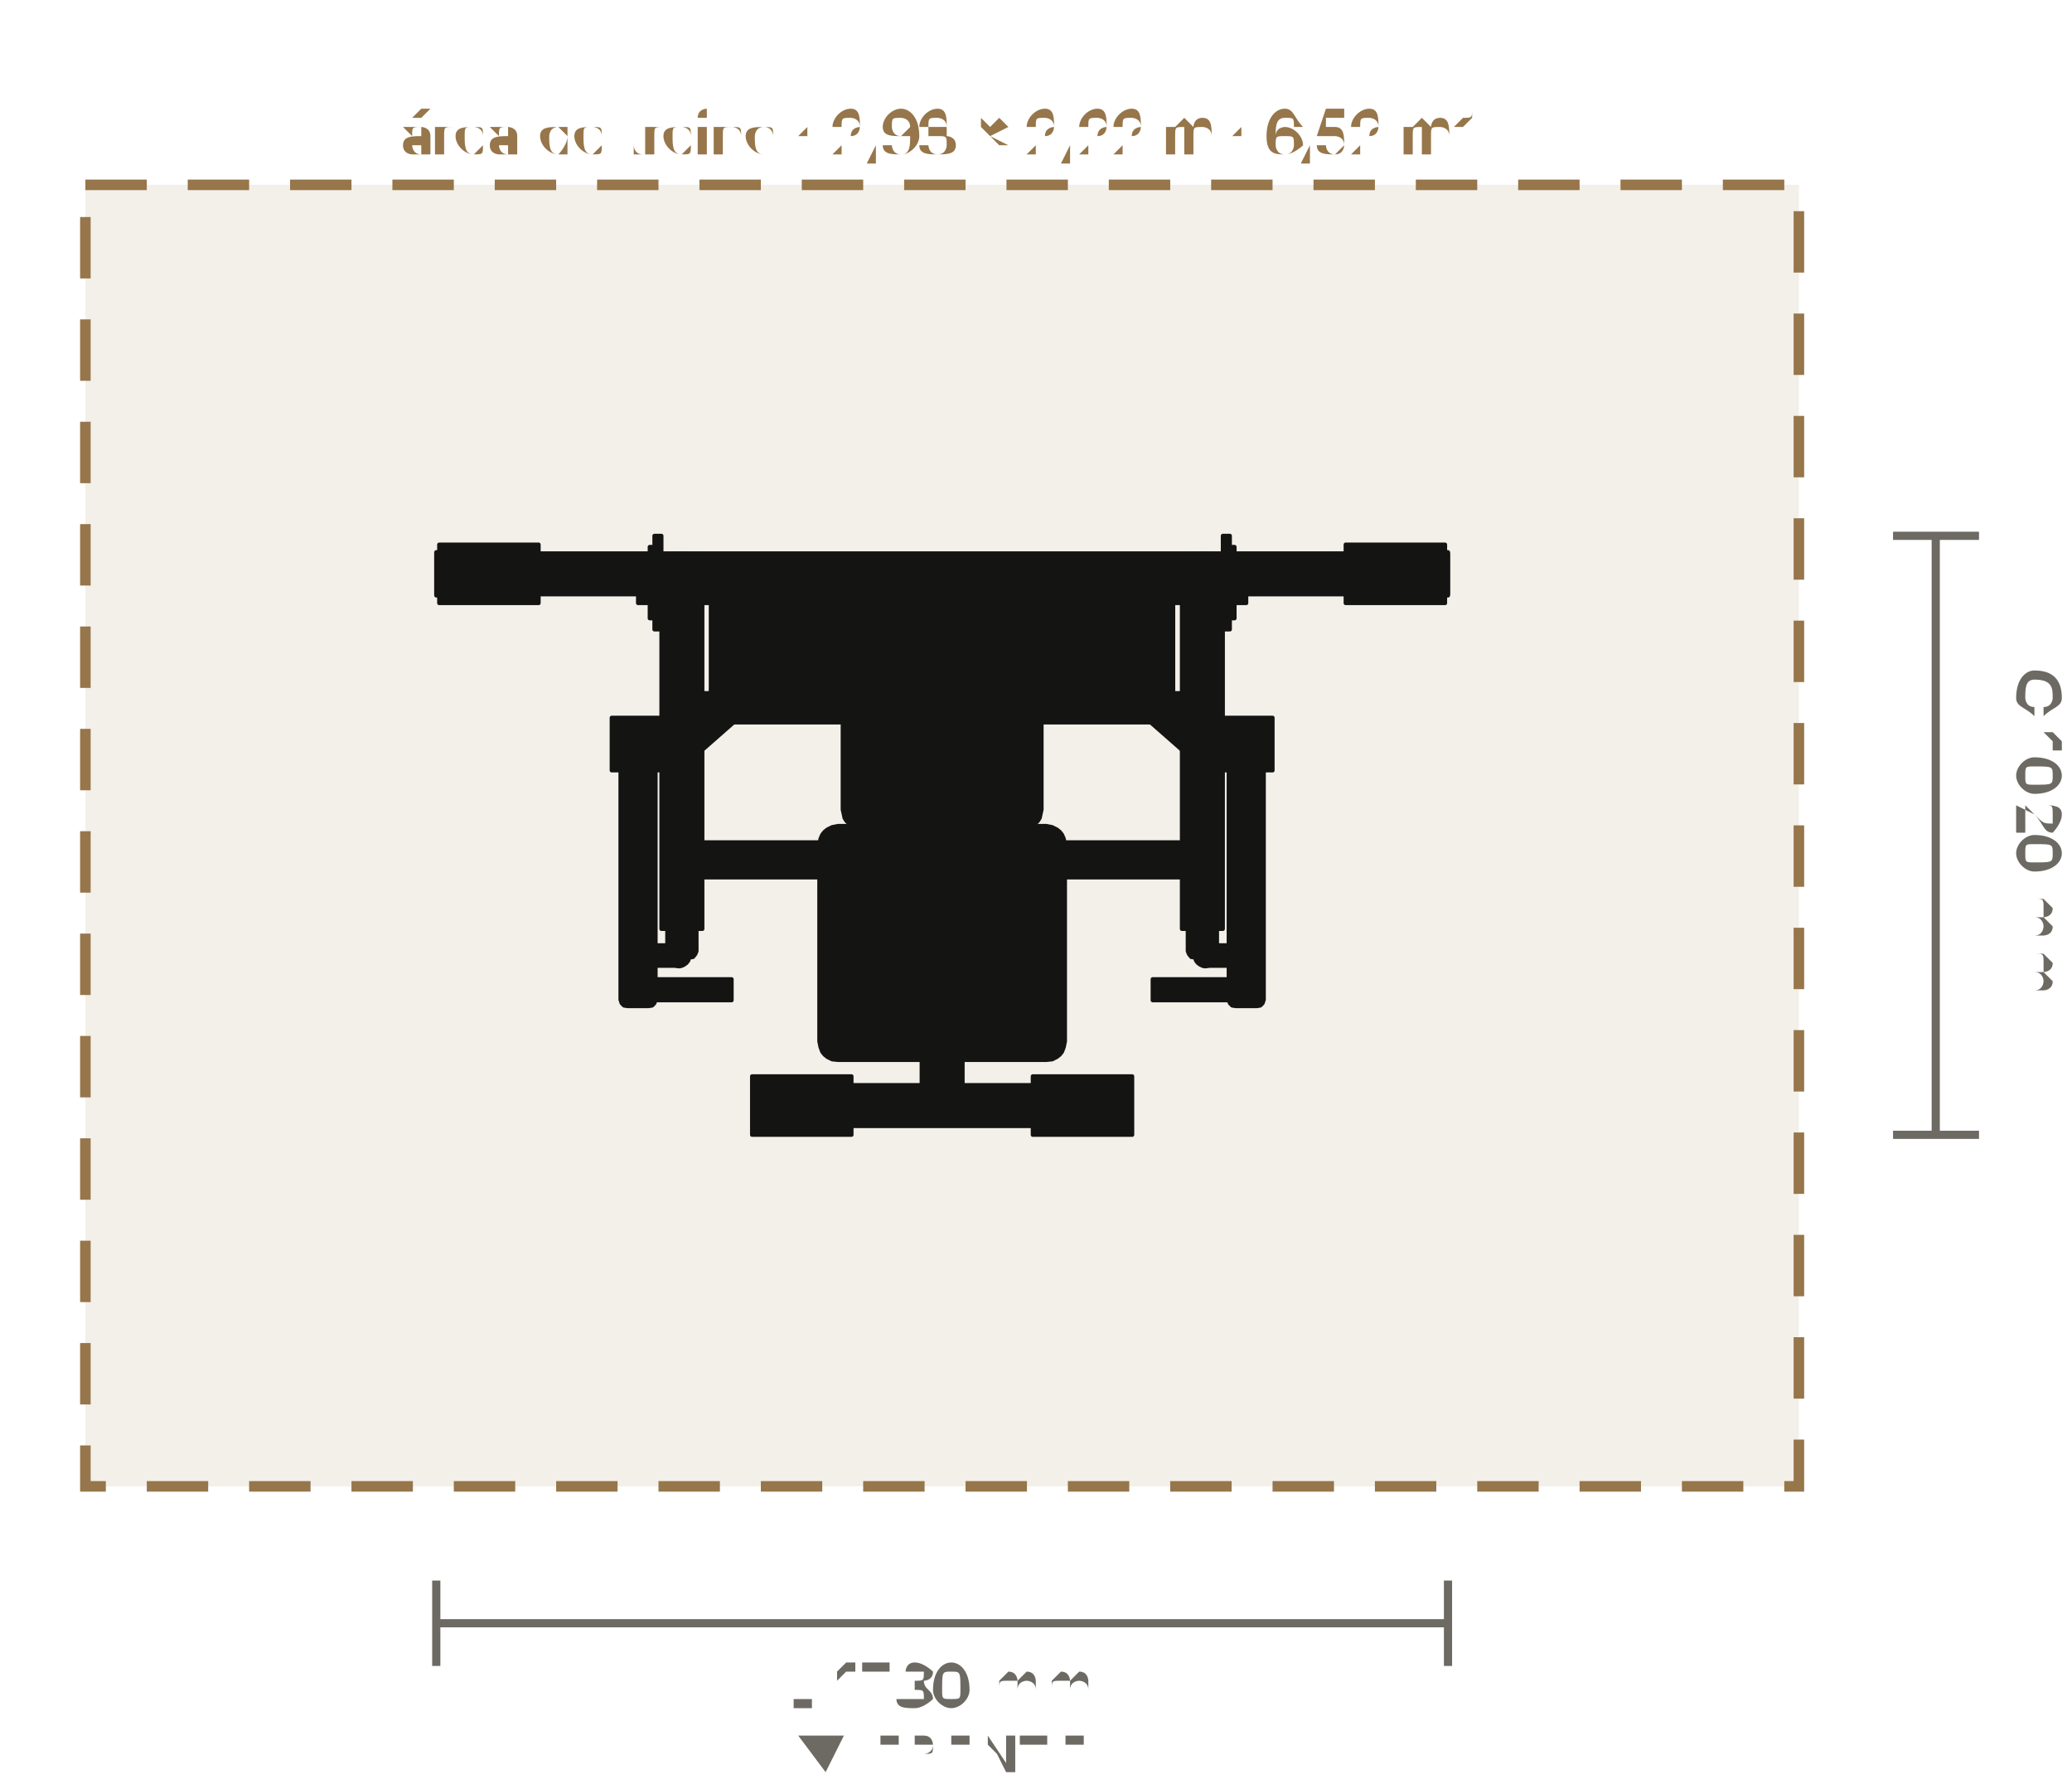
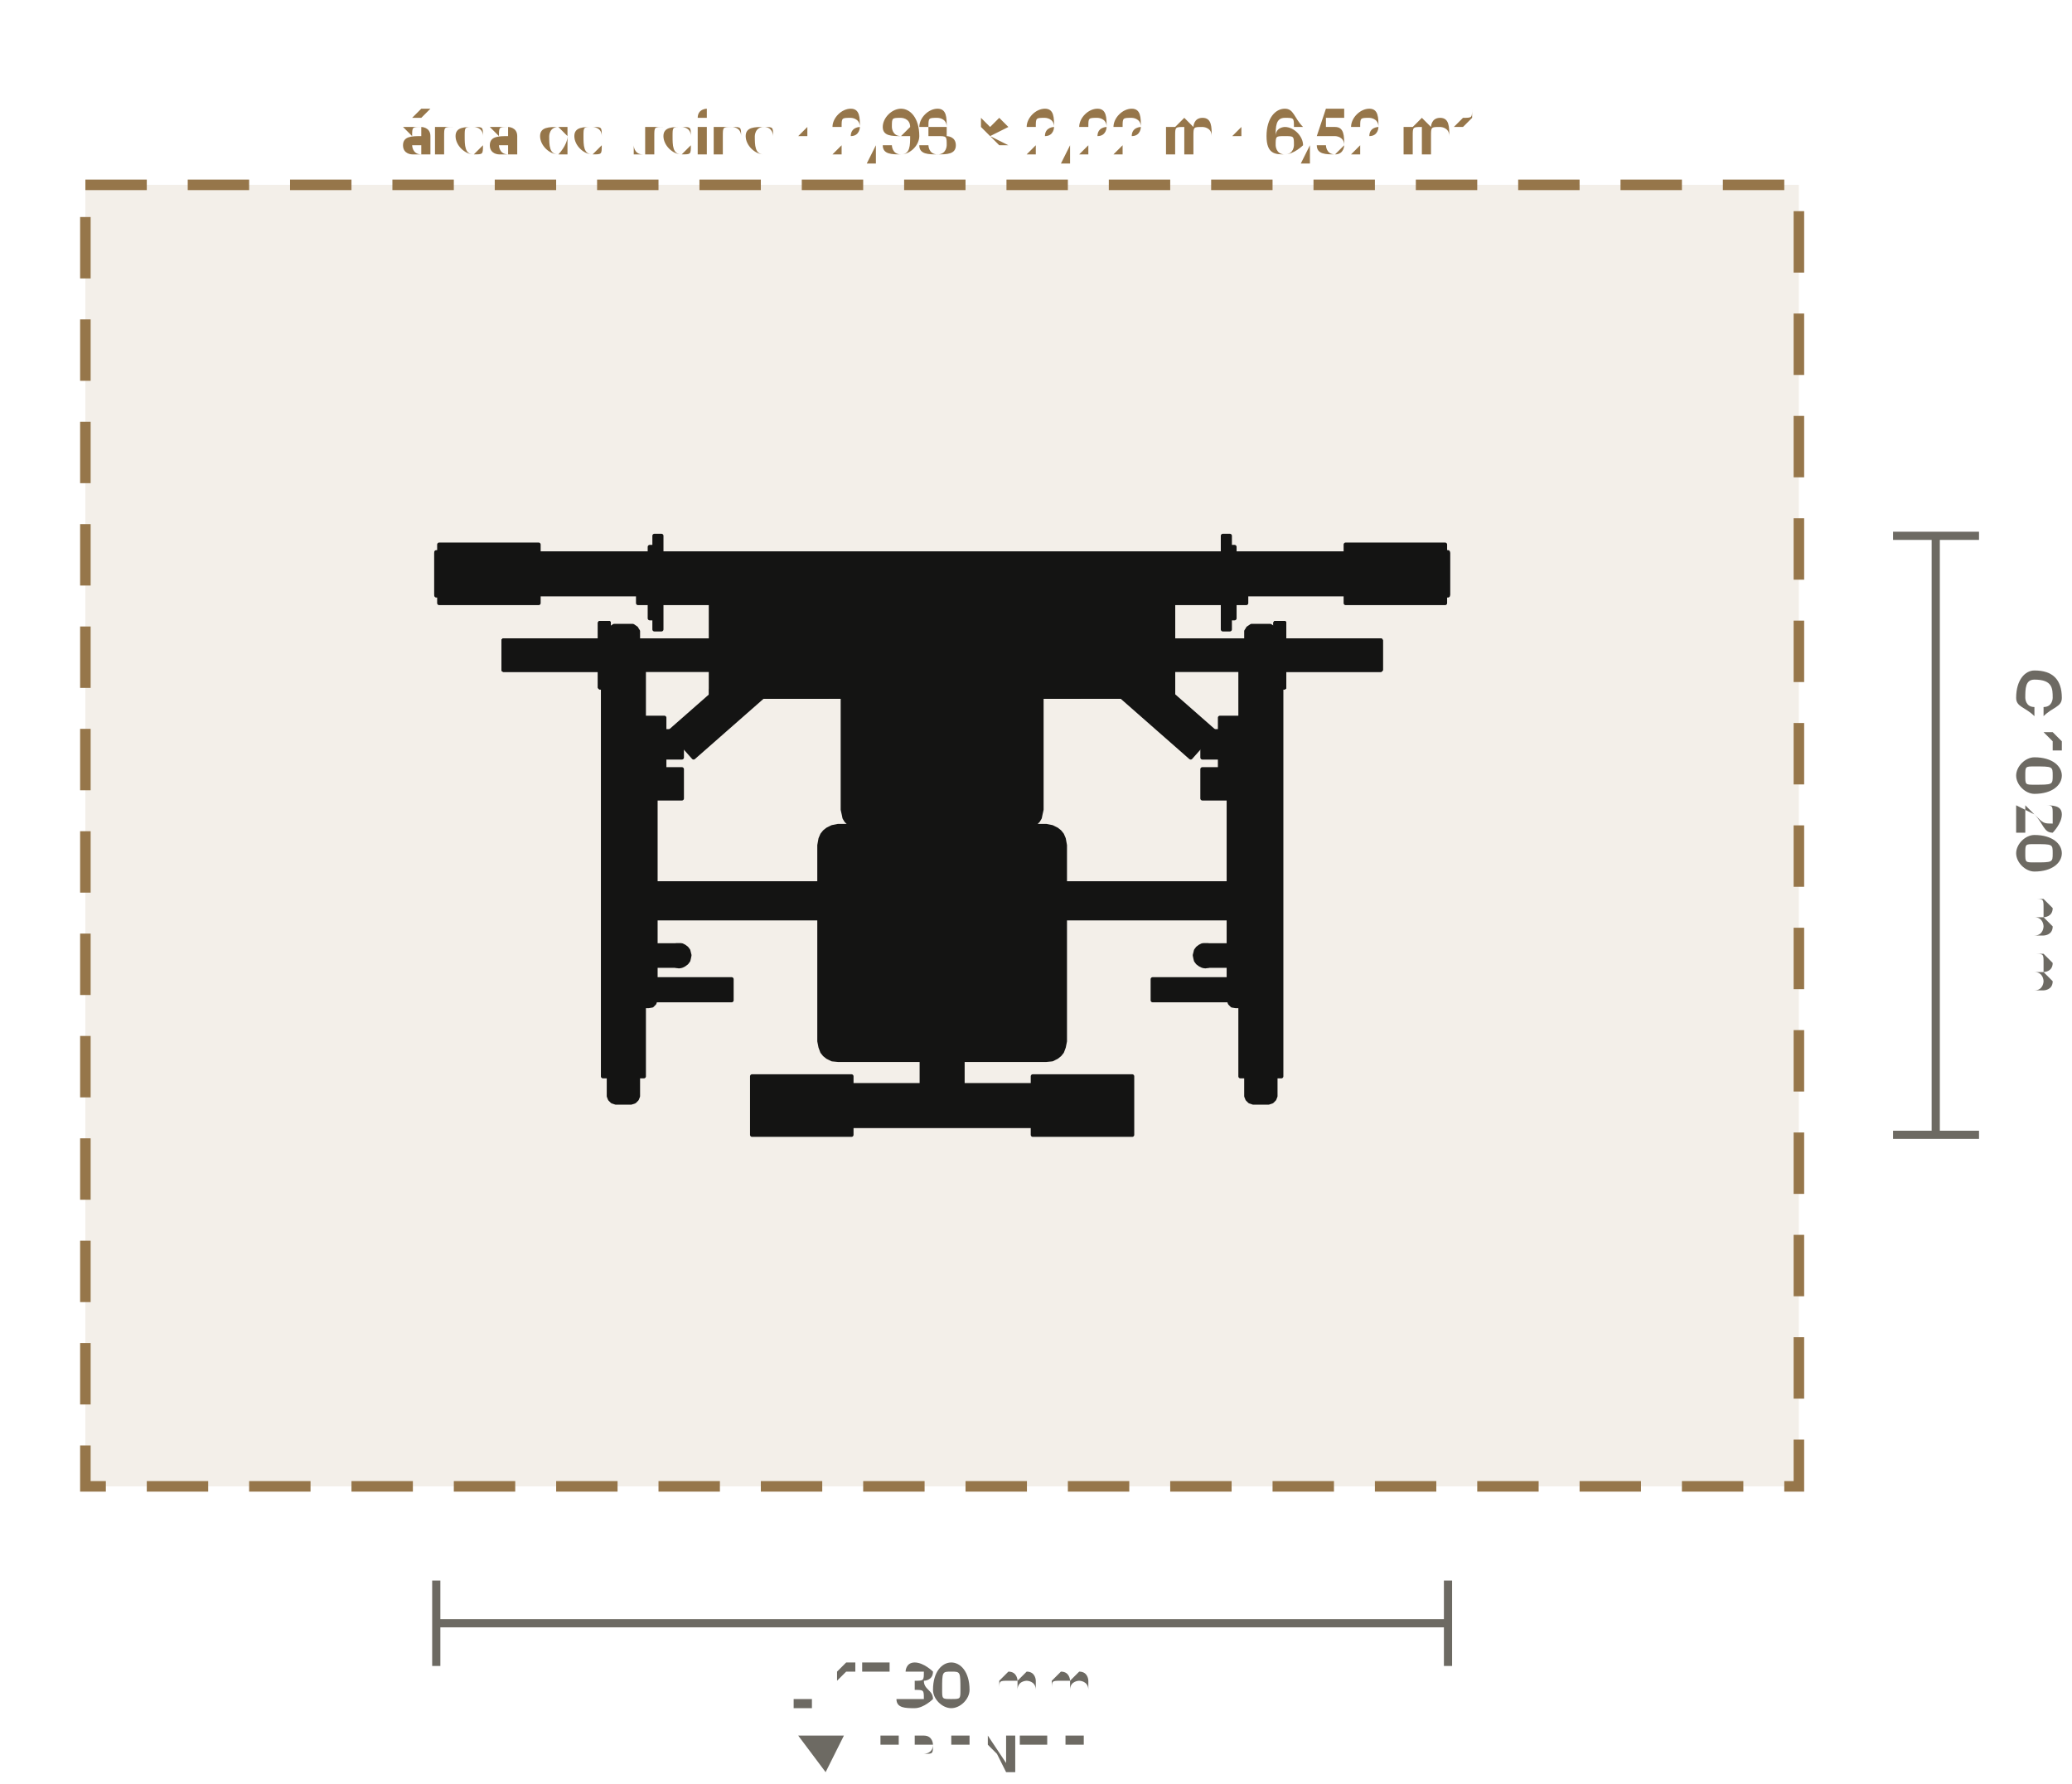
<svg xmlns="http://www.w3.org/2000/svg" viewBox="-1.611 -1.428 3.543 3.049" role="img" aria-label="Planta do Supino Inclinado Iso-Lateral (LD-B025): 1730 × 1025 mm, com 60 cm de área de treino em volta" data-equipment="LD-B025" data-unit="m">
  <rect class="eq-zone" x="-1.465" y="-1.112" width="2.93" height="2.225" style="fill:#96764a;fill-opacity:.12;stroke:#96764a;stroke-width:0.018;stroke-dasharray:0.105 0.07" />
  <text class="eq-zone-label" x="0" y="-1.165" style="font-family:Barlow,Inter,Arial,sans-serif;font-size:0.1px;fill:#96764a;text-anchor:middle">área de treino · 2,93 × 2,22 m · 6,52 m²</text>
  <g class="eq-parts">
    <polygon class="eq-part" points="-0.865,-0.482 0.865,-0.482 0.865,-0.412 -0.865,-0.412" style="fill:#141413;stroke:#141413;stroke-width:0.007;stroke-linejoin:round" />
    <polygon class="eq-part" points="-0.035,-0.447 0.035,-0.447 0.035,0.462 -0.035,0.462" style="fill:#141413;stroke:#141413;stroke-width:0.007;stroke-linejoin:round" />
    <polygon class="eq-part" points="-0.3,0.427 0.3,0.427 0.3,0.497 -0.3,0.497" style="fill:#141413;stroke:#141413;stroke-width:0.007;stroke-linejoin:round" />
    <polygon class="eq-part" points="-0.86,-0.497 -0.69,-0.497 -0.69,-0.397 -0.86,-0.397" style="fill:#141413;stroke:#141413;stroke-width:0.007;stroke-linejoin:round" />
    <polygon class="eq-part" points="-0.841,-0.447 -0.841,-0.45 -0.84,-0.453 -0.838,-0.455 -0.836,-0.457 -0.833,-0.458 -0.83,-0.458 -0.827,-0.458 -0.825,-0.457 -0.822,-0.455 -0.821,-0.453 -0.819,-0.45 -0.819,-0.447 -0.819,-0.445 -0.821,-0.442 -0.822,-0.44 -0.825,-0.438 -0.827,-0.437 -0.83,-0.436 -0.833,-0.437 -0.836,-0.438 -0.838,-0.44 -0.84,-0.442 -0.841,-0.445" style="fill:#141413;stroke:#141413;stroke-width:0.007;stroke-linejoin:round" />
    <polygon class="eq-part" points="-0.731,-0.447 -0.731,-0.45 -0.73,-0.453 -0.728,-0.455 -0.726,-0.457 -0.723,-0.458 -0.72,-0.458 -0.717,-0.458 -0.715,-0.457 -0.712,-0.455 -0.711,-0.453 -0.709,-0.45 -0.709,-0.447 -0.709,-0.445 -0.711,-0.442 -0.712,-0.44 -0.715,-0.438 -0.717,-0.437 -0.72,-0.436 -0.723,-0.437 -0.726,-0.438 -0.728,-0.44 -0.73,-0.442 -0.731,-0.445" style="fill:#141413;stroke:#141413;stroke-width:0.007;stroke-linejoin:round" />
    <polygon class="eq-part" points="-0.325,0.412 -0.155,0.412 -0.155,0.512 -0.325,0.512" style="fill:#141413;stroke:#141413;stroke-width:0.007;stroke-linejoin:round" />
    <polygon class="eq-part" points="-0.306,0.462 -0.306,0.46 -0.304,0.457 -0.303,0.455 -0.3,0.453 -0.298,0.452 -0.295,0.451 -0.292,0.452 -0.289,0.453 -0.287,0.455 -0.285,0.457 -0.284,0.46 -0.284,0.462 -0.284,0.465 -0.285,0.468 -0.287,0.47 -0.289,0.472 -0.292,0.473 -0.295,0.473 -0.298,0.473 -0.3,0.472 -0.303,0.47 -0.304,0.468 -0.306,0.465" style="fill:#141413;stroke:#141413;stroke-width:0.007;stroke-linejoin:round" />
    <polygon class="eq-part" points="-0.196,0.462 -0.196,0.46 -0.195,0.457 -0.193,0.455 -0.191,0.453 -0.188,0.452 -0.185,0.451 -0.182,0.452 -0.179,0.453 -0.177,0.455 -0.175,0.457 -0.174,0.46 -0.174,0.462 -0.174,0.465 -0.175,0.468 -0.177,0.47 -0.179,0.472 -0.182,0.473 -0.185,0.473 -0.188,0.473 -0.191,0.472 -0.193,0.47 -0.195,0.468 -0.196,0.465" style="fill:#141413;stroke:#141413;stroke-width:0.007;stroke-linejoin:round" />
    <polygon class="eq-part" points="-0.865,-0.484 -0.853,-0.484 -0.853,-0.41 -0.865,-0.41" style="fill:#141413;stroke:#141413;stroke-width:0.007;stroke-linejoin:round" />
    <polygon class="eq-part" points="-0.3,0.425 -0.288,0.425 -0.288,0.499 -0.3,0.499" style="fill:#141413;stroke:#141413;stroke-width:0.007;stroke-linejoin:round" />
    <polygon class="eq-part" points="0.69,-0.497 0.86,-0.497 0.86,-0.397 0.69,-0.397" style="fill:#141413;stroke:#141413;stroke-width:0.007;stroke-linejoin:round" />
    <polygon class="eq-part" points="0.709,-0.447 0.709,-0.45 0.711,-0.453 0.712,-0.455 0.715,-0.457 0.717,-0.458 0.72,-0.458 0.723,-0.458 0.726,-0.457 0.728,-0.455 0.73,-0.453 0.731,-0.45 0.731,-0.447 0.731,-0.445 0.73,-0.442 0.728,-0.44 0.726,-0.438 0.723,-0.437 0.72,-0.436 0.717,-0.437 0.715,-0.438 0.712,-0.44 0.711,-0.442 0.709,-0.445" style="fill:#141413;stroke:#141413;stroke-width:0.007;stroke-linejoin:round" />
    <polygon class="eq-part" points="0.819,-0.447 0.819,-0.45 0.821,-0.453 0.822,-0.455 0.825,-0.457 0.827,-0.458 0.83,-0.458 0.833,-0.458 0.836,-0.457 0.838,-0.455 0.84,-0.453 0.841,-0.45 0.841,-0.447 0.841,-0.445 0.84,-0.442 0.838,-0.44 0.836,-0.438 0.833,-0.437 0.83,-0.436 0.827,-0.437 0.825,-0.438 0.822,-0.44 0.821,-0.442 0.819,-0.445" style="fill:#141413;stroke:#141413;stroke-width:0.007;stroke-linejoin:round" />
    <polygon class="eq-part" points="0.155,0.412 0.325,0.412 0.325,0.512 0.155,0.512" style="fill:#141413;stroke:#141413;stroke-width:0.007;stroke-linejoin:round" />
    <polygon class="eq-part" points="0.174,0.462 0.174,0.46 0.175,0.457 0.177,0.455 0.179,0.453 0.182,0.452 0.185,0.451 0.188,0.452 0.191,0.453 0.193,0.455 0.195,0.457 0.196,0.46 0.196,0.462 0.196,0.465 0.195,0.468 0.193,0.47 0.191,0.472 0.188,0.473 0.185,0.473 0.182,0.473 0.179,0.472 0.177,0.47 0.175,0.468 0.174,0.465" style="fill:#141413;stroke:#141413;stroke-width:0.007;stroke-linejoin:round" />
    <polygon class="eq-part" points="0.284,0.462 0.284,0.46 0.285,0.457 0.287,0.455 0.289,0.453 0.292,0.452 0.295,0.451 0.298,0.452 0.3,0.453 0.303,0.455 0.304,0.457 0.306,0.46 0.306,0.462 0.306,0.465 0.304,0.468 0.303,0.47 0.3,0.472 0.298,0.473 0.295,0.473 0.292,0.473 0.289,0.472 0.287,0.47 0.285,0.468 0.284,0.465" style="fill:#141413;stroke:#141413;stroke-width:0.007;stroke-linejoin:round" />
    <polygon class="eq-part" points="0.853,-0.484 0.865,-0.484 0.865,-0.41 0.853,-0.41" style="fill:#141413;stroke:#141413;stroke-width:0.007;stroke-linejoin:round" />
    <polygon class="eq-part" points="0.288,0.425 0.3,0.425 0.3,0.499 0.288,0.499" style="fill:#141413;stroke:#141413;stroke-width:0.007;stroke-linejoin:round" />
    <polygon class="eq-part" points="-0.395,-0.477 -0.365,-0.477 -0.365,-0.237 -0.395,-0.237" style="fill:#141413;stroke:#141413;stroke-width:0.007;stroke-linejoin:round" />
    <polygon class="eq-part" points="-0.065,-0.477 -0.035,-0.477 -0.035,-0.237 -0.065,-0.237" style="fill:#141413;stroke:#141413;stroke-width:0.007;stroke-linejoin:round" />
    <polygon class="eq-part" points="-0.395,-0.477 -0.035,-0.477 -0.035,-0.237 -0.395,-0.237" style="fill:#141413;stroke:#141413;stroke-width:0.007;stroke-linejoin:round" />
    <polygon class="eq-part" points="-0.395,-0.477 -0.035,-0.477 -0.035,-0.237 -0.395,-0.237" style="fill:#141413;stroke:#141413;stroke-width:0.007;stroke-linejoin:round" />
    <polygon class="eq-part" points="-0.395,-0.249 -0.195,-0.249 -0.195,-0.237 -0.395,-0.237" style="fill:#141413;stroke:#141413;stroke-width:0.007;stroke-linejoin:round" />
    <polygon class="eq-part" points="-0.125,-0.249 -0.035,-0.249 -0.035,-0.237 -0.125,-0.237" style="fill:#141413;stroke:#141413;stroke-width:0.007;stroke-linejoin:round" />
    <polygon class="eq-part" points="-0.305,-0.357 -0.305,-0.36 -0.304,-0.362 -0.302,-0.364 -0.3,-0.366 -0.298,-0.367 -0.295,-0.367 -0.292,-0.367 -0.29,-0.366 -0.288,-0.364 -0.286,-0.362 -0.285,-0.36 -0.285,-0.357 -0.285,-0.355 -0.286,-0.352 -0.288,-0.35 -0.29,-0.349 -0.292,-0.348 -0.295,-0.347 -0.298,-0.348 -0.3,-0.349 -0.302,-0.35 -0.304,-0.352 -0.305,-0.355" style="fill:#141413;stroke:#141413;stroke-width:0.007;stroke-linejoin:round" />
    <polygon class="eq-part" points="-0.145,-0.357 -0.145,-0.36 -0.144,-0.362 -0.142,-0.364 -0.14,-0.366 -0.138,-0.367 -0.135,-0.367 -0.132,-0.367 -0.13,-0.366 -0.128,-0.364 -0.126,-0.362 -0.125,-0.36 -0.125,-0.357 -0.125,-0.355 -0.126,-0.352 -0.128,-0.35 -0.13,-0.349 -0.132,-0.348 -0.135,-0.347 -0.138,-0.348 -0.14,-0.349 -0.142,-0.35 -0.144,-0.352 -0.145,-0.355" style="fill:#141413;stroke:#141413;stroke-width:0.007;stroke-linejoin:round" />
    <polygon class="eq-part" points="-0.345,-0.437 -0.085,-0.437 -0.085,-0.277 -0.345,-0.277" style="fill:#141413;stroke:#141413;stroke-width:0.007;stroke-linejoin:round" />
    <polygon class="eq-part" points="-0.345,-0.437 -0.085,-0.437 -0.085,-0.277 -0.345,-0.277" style="fill:#141413;stroke:#141413;stroke-width:0.007;stroke-linejoin:round" />
    <polygon class="eq-part" points="-0.219,-0.357 -0.219,-0.358 -0.218,-0.359 -0.218,-0.36 -0.217,-0.361 -0.216,-0.361 -0.215,-0.361 -0.214,-0.361 -0.213,-0.361 -0.212,-0.36 -0.211,-0.359 -0.211,-0.358 -0.211,-0.357 -0.211,-0.356 -0.211,-0.355 -0.212,-0.355 -0.213,-0.354 -0.214,-0.354 -0.215,-0.353 -0.216,-0.354 -0.217,-0.354 -0.218,-0.355 -0.218,-0.355 -0.219,-0.356" style="fill:#141413;stroke:#141413;stroke-width:0.007;stroke-linejoin:round" />
    <polygon class="eq-part" points="-0.335,-0.422 -0.095,-0.422 -0.095,-0.292 -0.335,-0.292" style="fill:#141413;stroke:#141413;stroke-width:0.007;stroke-linejoin:round" />
    <polygon class="eq-part" points="-0.335,-0.422 -0.095,-0.422 -0.095,-0.292 -0.335,-0.292" style="fill:#141413;stroke:#141413;stroke-width:0.007;stroke-linejoin:round" />
    <polygon class="eq-part" points="-0.335,-0.422 -0.095,-0.422 -0.095,-0.292 -0.335,-0.292" style="fill:#141413;stroke:#141413;stroke-width:0.007;stroke-linejoin:round" />
    <polygon class="eq-part" points="-0.335,-0.422 -0.095,-0.422 -0.095,-0.292 -0.335,-0.292" style="fill:#141413;stroke:#141413;stroke-width:0.007;stroke-linejoin:round" />
    <polygon class="eq-part" points="-0.335,-0.422 -0.095,-0.422 -0.095,-0.292 -0.335,-0.292" style="fill:#141413;stroke:#141413;stroke-width:0.007;stroke-linejoin:round" />
    <polygon class="eq-part" points="-0.335,-0.422 -0.095,-0.422 -0.095,-0.292 -0.335,-0.292" style="fill:#141413;stroke:#141413;stroke-width:0.007;stroke-linejoin:round" />
    <polygon class="eq-part" points="-0.335,-0.422 -0.095,-0.422 -0.095,-0.292 -0.335,-0.292" style="fill:#141413;stroke:#141413;stroke-width:0.007;stroke-linejoin:round" />
    <polygon class="eq-part" points="-0.335,-0.422 -0.095,-0.422 -0.095,-0.292 -0.335,-0.292" style="fill:#141413;stroke:#141413;stroke-width:0.007;stroke-linejoin:round" />
    <polygon class="eq-part" points="-0.335,-0.422 -0.095,-0.422 -0.095,-0.292 -0.335,-0.292" style="fill:#141413;stroke:#141413;stroke-width:0.007;stroke-linejoin:round" />
    <polygon class="eq-part" points="-0.221,-0.357 -0.221,-0.359 -0.22,-0.36 -0.219,-0.362 -0.218,-0.363 -0.217,-0.363 -0.215,-0.363 -0.213,-0.363 -0.212,-0.363 -0.211,-0.362 -0.21,-0.36 -0.209,-0.359 -0.209,-0.357 -0.209,-0.356 -0.21,-0.354 -0.211,-0.353 -0.212,-0.352 -0.213,-0.352 -0.215,-0.351 -0.217,-0.352 -0.218,-0.352 -0.219,-0.353 -0.22,-0.354 -0.221,-0.356" style="fill:#141413;stroke:#141413;stroke-width:0.007;stroke-linejoin:round" />
    <polygon class="eq-part" points="-0.221,-0.312 -0.209,-0.312 -0.209,-0.242 -0.221,-0.242" style="fill:#141413;stroke:#141413;stroke-width:0.007;stroke-linejoin:round" />
    <polygon class="eq-part" points="-0.365,-0.477 -0.065,-0.477 -0.065,-0.465 -0.365,-0.465" style="fill:#141413;stroke:#141413;stroke-width:0.007;stroke-linejoin:round" />
    <polygon class="eq-part" points="0.035,-0.477 0.065,-0.477 0.065,-0.237 0.035,-0.237" style="fill:#141413;stroke:#141413;stroke-width:0.007;stroke-linejoin:round" />
    <polygon class="eq-part" points="0.365,-0.477 0.395,-0.477 0.395,-0.237 0.365,-0.237" style="fill:#141413;stroke:#141413;stroke-width:0.007;stroke-linejoin:round" />
    <polygon class="eq-part" points="0.035,-0.477 0.395,-0.477 0.395,-0.237 0.035,-0.237" style="fill:#141413;stroke:#141413;stroke-width:0.007;stroke-linejoin:round" />
    <polygon class="eq-part" points="0.035,-0.477 0.395,-0.477 0.395,-0.237 0.035,-0.237" style="fill:#141413;stroke:#141413;stroke-width:0.007;stroke-linejoin:round" />
    <polygon class="eq-part" points="0.035,-0.249 0.235,-0.249 0.235,-0.237 0.035,-0.237" style="fill:#141413;stroke:#141413;stroke-width:0.007;stroke-linejoin:round" />
    <polygon class="eq-part" points="0.305,-0.249 0.395,-0.249 0.395,-0.237 0.305,-0.237" style="fill:#141413;stroke:#141413;stroke-width:0.007;stroke-linejoin:round" />
    <polygon class="eq-part" points="0.125,-0.357 0.125,-0.36 0.126,-0.362 0.128,-0.364 0.13,-0.366 0.132,-0.367 0.135,-0.367 0.138,-0.367 0.14,-0.366 0.142,-0.364 0.144,-0.362 0.145,-0.36 0.145,-0.357 0.145,-0.355 0.144,-0.352 0.142,-0.35 0.14,-0.349 0.138,-0.348 0.135,-0.347 0.132,-0.348 0.13,-0.349 0.128,-0.35 0.126,-0.352 0.125,-0.355" style="fill:#141413;stroke:#141413;stroke-width:0.007;stroke-linejoin:round" />
    <polygon class="eq-part" points="0.285,-0.357 0.285,-0.36 0.286,-0.362 0.288,-0.364 0.29,-0.366 0.292,-0.367 0.295,-0.367 0.298,-0.367 0.3,-0.366 0.302,-0.364 0.304,-0.362 0.305,-0.36 0.305,-0.357 0.305,-0.355 0.304,-0.352 0.302,-0.35 0.3,-0.349 0.298,-0.348 0.295,-0.347 0.292,-0.348 0.29,-0.349 0.288,-0.35 0.286,-0.352 0.285,-0.355" style="fill:#141413;stroke:#141413;stroke-width:0.007;stroke-linejoin:round" />
    <polygon class="eq-part" points="0.085,-0.437 0.345,-0.437 0.345,-0.277 0.085,-0.277" style="fill:#141413;stroke:#141413;stroke-width:0.007;stroke-linejoin:round" />
    <polygon class="eq-part" points="0.085,-0.437 0.345,-0.437 0.345,-0.277 0.085,-0.277" style="fill:#141413;stroke:#141413;stroke-width:0.007;stroke-linejoin:round" />
    <polygon class="eq-part" points="0.211,-0.357 0.211,-0.358 0.211,-0.359 0.212,-0.36 0.213,-0.361 0.214,-0.361 0.215,-0.361 0.216,-0.361 0.217,-0.361 0.218,-0.36 0.218,-0.359 0.219,-0.358 0.219,-0.357 0.219,-0.356 0.218,-0.355 0.218,-0.355 0.217,-0.354 0.216,-0.354 0.215,-0.353 0.214,-0.354 0.213,-0.354 0.212,-0.355 0.211,-0.355 0.211,-0.356" style="fill:#141413;stroke:#141413;stroke-width:0.007;stroke-linejoin:round" />
    <polygon class="eq-part" points="0.095,-0.422 0.335,-0.422 0.335,-0.292 0.095,-0.292" style="fill:#141413;stroke:#141413;stroke-width:0.007;stroke-linejoin:round" />
    <polygon class="eq-part" points="0.095,-0.422 0.335,-0.422 0.335,-0.292 0.095,-0.292" style="fill:#141413;stroke:#141413;stroke-width:0.007;stroke-linejoin:round" />
    <polygon class="eq-part" points="0.095,-0.422 0.335,-0.422 0.335,-0.292 0.095,-0.292" style="fill:#141413;stroke:#141413;stroke-width:0.007;stroke-linejoin:round" />
    <polygon class="eq-part" points="0.095,-0.422 0.335,-0.422 0.335,-0.292 0.095,-0.292" style="fill:#141413;stroke:#141413;stroke-width:0.007;stroke-linejoin:round" />
    <polygon class="eq-part" points="0.095,-0.422 0.335,-0.422 0.335,-0.292 0.095,-0.292" style="fill:#141413;stroke:#141413;stroke-width:0.007;stroke-linejoin:round" />
    <polygon class="eq-part" points="0.095,-0.422 0.335,-0.422 0.335,-0.292 0.095,-0.292" style="fill:#141413;stroke:#141413;stroke-width:0.007;stroke-linejoin:round" />
    <polygon class="eq-part" points="0.095,-0.422 0.335,-0.422 0.335,-0.292 0.095,-0.292" style="fill:#141413;stroke:#141413;stroke-width:0.007;stroke-linejoin:round" />
    <polygon class="eq-part" points="0.095,-0.422 0.335,-0.422 0.335,-0.292 0.095,-0.292" style="fill:#141413;stroke:#141413;stroke-width:0.007;stroke-linejoin:round" />
    <polygon class="eq-part" points="0.095,-0.422 0.335,-0.422 0.335,-0.292 0.095,-0.292" style="fill:#141413;stroke:#141413;stroke-width:0.007;stroke-linejoin:round" />
    <polygon class="eq-part" points="0.209,-0.357 0.209,-0.359 0.21,-0.36 0.211,-0.362 0.212,-0.363 0.213,-0.363 0.215,-0.363 0.217,-0.363 0.218,-0.363 0.219,-0.362 0.22,-0.36 0.221,-0.359 0.221,-0.357 0.221,-0.356 0.22,-0.354 0.219,-0.353 0.218,-0.352 0.217,-0.352 0.215,-0.351 0.213,-0.352 0.212,-0.352 0.211,-0.353 0.21,-0.354 0.209,-0.356" style="fill:#141413;stroke:#141413;stroke-width:0.007;stroke-linejoin:round" />
    <polygon class="eq-part" points="0.209,-0.312 0.221,-0.312 0.221,-0.242 0.209,-0.242" style="fill:#141413;stroke:#141413;stroke-width:0.007;stroke-linejoin:round" />
    <polygon class="eq-part" points="0.065,-0.477 0.365,-0.477 0.365,-0.465 0.065,-0.465" style="fill:#141413;stroke:#141413;stroke-width:0.007;stroke-linejoin:round" />
    <polygon class="eq-part" points="-0.035,0.161 -0.035,0.158 -0.033,0.155 -0.032,0.153 -0.029,0.151 -0.026,0.15 -0.023,0.149 0.023,0.149 0.026,0.15 0.029,0.151 0.032,0.153 0.033,0.155 0.035,0.158 0.035,0.161 0.035,0.207 0.035,0.21 0.033,0.213 0.032,0.216 0.029,0.218 0.026,0.219 0.023,0.219 -0.023,0.219 -0.026,0.219 -0.029,0.218 -0.032,0.216 -0.033,0.213 -0.035,0.21 -0.035,0.207" style="fill:#141413;stroke:#141413;stroke-width:0.007;stroke-linejoin:round" />
    <polygon class="eq-part" points="0.035,0.162 0.047,0.162 0.047,0.207 0.035,0.207" style="fill:#141413;stroke:#141413;stroke-width:0.007;stroke-linejoin:round" />
    <polygon class="eq-part" points="0.033,0.184 0.033,0.182 0.033,0.181 0.033,0.179 0.034,0.178 0.034,0.177 0.035,0.177 0.115,0.177 0.116,0.177 0.116,0.178 0.117,0.179 0.117,0.181 0.117,0.182 0.117,0.184 0.117,0.186 0.117,0.188 0.117,0.189 0.116,0.19 0.116,0.191 0.115,0.191 0.035,0.191 0.034,0.191 0.034,0.19 0.033,0.189 0.033,0.188 0.033,0.186" style="fill:#141413;stroke:#141413;stroke-width:0.007;stroke-linejoin:round" />
    <polygon class="eq-part" points="-0.21,0.017 -0.208,0.006 -0.205,-0.001 -0.201,-0.006 -0.196,-0.01 -0.188,-0.014 -0.178,-0.016 0.178,-0.016 0.188,-0.014 0.196,-0.01 0.201,-0.006 0.205,-0.001 0.208,0.006 0.21,0.017 0.21,0.352 0.208,0.362 0.205,0.37 0.201,0.375 0.196,0.379 0.188,0.383 0.178,0.384 -0.178,0.384 -0.188,0.383 -0.196,0.379 -0.201,0.375 -0.205,0.37 -0.208,0.362 -0.21,0.352" style="fill:#141413;stroke:#141413;stroke-width:0.007;stroke-linejoin:round" />
    <polygon class="eq-part" points="-0.17,-0.404 -0.168,-0.413 -0.167,-0.417 -0.164,-0.423 -0.158,-0.429 -0.153,-0.432 -0.146,-0.435 -0.138,-0.436 0.138,-0.436 0.146,-0.435 0.153,-0.432 0.158,-0.429 0.164,-0.423 0.167,-0.417 0.168,-0.413 0.17,-0.404 0.17,-0.044 0.168,-0.035 0.167,-0.03 0.164,-0.025 0.158,-0.019 0.153,-0.016 0.146,-0.013 0.138,-0.012 -0.138,-0.012 -0.146,-0.013 -0.153,-0.016 -0.158,-0.019 -0.164,-0.025 -0.167,-0.03 -0.168,-0.035 -0.17,-0.044" style="fill:#141413;stroke:#141413;stroke-width:0.007;stroke-linejoin:round" />
    <polygon class="eq-part" points="-0.03,-0.373 -0.028,-0.378 -0.024,-0.382 -0.018,-0.384 0.018,-0.384 0.024,-0.382 0.028,-0.378 0.03,-0.373 0.03,-0.078 0.028,-0.072 0.024,-0.067 0.018,-0.066 -0.018,-0.066 -0.024,-0.067 -0.028,-0.072 -0.03,-0.078" style="fill:#141413;stroke:#141413;stroke-width:0.007;stroke-linejoin:round" />
    <polygon class="eq-part" points="0.475,-0.201 0.565,-0.201 0.565,-0.111 0.475,-0.111" style="fill:#141413;stroke:#141413;stroke-width:0.007;stroke-linejoin:round" />
    <polygon class="eq-part" points="0.49,-0.166 0.492,-0.169 0.496,-0.172 0.502,-0.173 0.538,-0.173 0.544,-0.172 0.548,-0.169 0.55,-0.166 0.55,0.281 0.548,0.287 0.544,0.291 0.538,0.292 0.502,0.292 0.496,0.291 0.492,0.287 0.49,0.281" style="fill:#141413;stroke:#141413;stroke-width:0.007;stroke-linejoin:round" />
    <polygon class="eq-part" points="0.36,0.246 0.52,0.246 0.52,0.282 0.36,0.282" style="fill:#141413;stroke:#141413;stroke-width:0.007;stroke-linejoin:round" />
    <polygon class="eq-part" points="0.445,0.196 0.445,0.194 0.446,0.192 0.446,0.19 0.446,0.189 0.447,0.188 0.448,0.188 0.522,0.188 0.523,0.188 0.524,0.189 0.524,0.19 0.524,0.192 0.525,0.194 0.525,0.196 0.525,0.215 0.525,0.217 0.524,0.219 0.524,0.221 0.524,0.222 0.523,0.223 0.522,0.223 0.448,0.223 0.447,0.223 0.446,0.222 0.446,0.221 0.446,0.219 0.445,0.217 0.445,0.215" style="fill:#141413;stroke:#141413;stroke-width:0.007;stroke-linejoin:round" />
    <polygon class="eq-part" points="0.432,0.205 0.433,0.201 0.434,0.197 0.437,0.193 0.441,0.19 0.445,0.188 0.45,0.188 0.455,0.188 0.459,0.19 0.463,0.193 0.466,0.197 0.467,0.201 0.468,0.205 0.467,0.21 0.466,0.214 0.463,0.218 0.459,0.221 0.455,0.223 0.45,0.224 0.445,0.223 0.441,0.221 0.437,0.218 0.434,0.214 0.433,0.21" style="fill:#141413;stroke:#141413;stroke-width:0.007;stroke-linejoin:round" />
    <polygon class="eq-part" points="-0.565,-0.201 -0.475,-0.201 -0.475,-0.111 -0.565,-0.111" style="fill:#141413;stroke:#141413;stroke-width:0.007;stroke-linejoin:round" />
    <polygon class="eq-part" points="-0.55,-0.166 -0.548,-0.169 -0.544,-0.172 -0.538,-0.173 -0.502,-0.173 -0.496,-0.172 -0.492,-0.169 -0.49,-0.166 -0.49,0.281 -0.492,0.287 -0.496,0.291 -0.502,0.292 -0.538,0.292 -0.544,0.291 -0.548,0.287 -0.55,0.281" style="fill:#141413;stroke:#141413;stroke-width:0.007;stroke-linejoin:round" />
    <polygon class="eq-part" points="-0.52,0.246 -0.36,0.246 -0.36,0.282 -0.52,0.282" style="fill:#141413;stroke:#141413;stroke-width:0.007;stroke-linejoin:round" />
    <polygon class="eq-part" points="-0.525,0.196 -0.525,0.194 -0.524,0.192 -0.524,0.19 -0.524,0.189 -0.523,0.188 -0.522,0.188 -0.448,0.188 -0.447,0.188 -0.446,0.189 -0.446,0.19 -0.446,0.192 -0.445,0.194 -0.445,0.196 -0.445,0.215 -0.445,0.217 -0.446,0.219 -0.446,0.221 -0.446,0.222 -0.447,0.223 -0.448,0.223 -0.522,0.223 -0.523,0.223 -0.524,0.222 -0.524,0.221 -0.524,0.219 -0.525,0.217 -0.525,0.215" style="fill:#141413;stroke:#141413;stroke-width:0.007;stroke-linejoin:round" />
    <polygon class="eq-part" points="-0.468,0.205 -0.467,0.201 -0.466,0.197 -0.463,0.193 -0.459,0.19 -0.455,0.188 -0.45,0.188 -0.445,0.188 -0.441,0.19 -0.437,0.193 -0.434,0.197 -0.433,0.201 -0.432,0.205 -0.433,0.21 -0.434,0.214 -0.437,0.218 -0.441,0.221 -0.445,0.223 -0.45,0.224 -0.455,0.223 -0.459,0.221 -0.463,0.218 -0.466,0.214 -0.467,0.21" style="fill:#141413;stroke:#141413;stroke-width:0.007;stroke-linejoin:round" />
-     <polygon class="eq-part" points="0.42,0.004 0.422,-0.002 0.426,-0.006 0.432,-0.008 0.458,-0.008 0.464,-0.006 0.468,-0.002 0.47,0.004 0.47,0.198 0.468,0.203 0.464,0.208 0.458,0.209 0.432,0.209 0.426,0.208 0.422,0.203 0.42,0.198" style="fill:#141413;stroke:#141413;stroke-width:0.007;stroke-linejoin:round" />
-     <polygon class="eq-part" points="0.42,-0.47 0.422,-0.475 0.426,-0.48 0.432,-0.481 0.458,-0.481 0.464,-0.48 0.468,-0.475 0.47,-0.47 0.47,-0.18 0.468,-0.174 0.464,-0.17 0.458,-0.168 0.432,-0.168 0.426,-0.17 0.422,-0.174 0.42,-0.18" style="fill:#141413;stroke:#141413;stroke-width:0.007;stroke-linejoin:round" />
-     <polygon class="eq-part" points="0.42,-0.218 0.47,-0.218 0.47,0.042 0.42,0.042" style="fill:#141413;stroke:#141413;stroke-width:0.007;stroke-linejoin:round" />
-     <polygon class="eq-part" points="0.42,-0.268 0.47,-0.268 0.47,0.092 0.42,0.092" style="fill:#141413;stroke:#141413;stroke-width:0.007;stroke-linejoin:round" />
-     <polygon class="eq-part" points="0.41,-0.432 0.48,-0.432 0.48,0.16 0.41,0.16" style="fill:#141413;stroke:#141413;stroke-width:0.007;stroke-linejoin:round" />
-     <polygon class="eq-part" points="-0.47,0.004 -0.468,-0.002 -0.464,-0.006 -0.458,-0.008 -0.432,-0.008 -0.426,-0.006 -0.422,-0.002 -0.42,0.004 -0.42,0.198 -0.422,0.203 -0.426,0.208 -0.432,0.209 -0.458,0.209 -0.464,0.208 -0.468,0.203 -0.47,0.198" style="fill:#141413;stroke:#141413;stroke-width:0.007;stroke-linejoin:round" />
-     <polygon class="eq-part" points="-0.47,-0.47 -0.468,-0.475 -0.464,-0.48 -0.458,-0.481 -0.432,-0.481 -0.426,-0.48 -0.422,-0.475 -0.42,-0.47 -0.42,-0.18 -0.422,-0.174 -0.426,-0.17 -0.432,-0.168 -0.458,-0.168 -0.464,-0.17 -0.468,-0.174 -0.47,-0.18" style="fill:#141413;stroke:#141413;stroke-width:0.007;stroke-linejoin:round" />
-     <polygon class="eq-part" points="-0.47,-0.218 -0.42,-0.218 -0.42,0.042 -0.47,0.042" style="fill:#141413;stroke:#141413;stroke-width:0.007;stroke-linejoin:round" />
-     <polygon class="eq-part" points="-0.47,-0.268 -0.42,-0.268 -0.42,0.092 -0.47,0.092" style="fill:#141413;stroke:#141413;stroke-width:0.007;stroke-linejoin:round" />
-     <polygon class="eq-part" points="-0.48,-0.432 -0.41,-0.432 -0.41,0.16 -0.48,0.16" style="fill:#141413;stroke:#141413;stroke-width:0.007;stroke-linejoin:round" />
-     <polygon class="eq-part" points="-0.445,0.012 0.445,0.012 0.445,0.072 -0.445,0.072" style="fill:#141413;stroke:#141413;stroke-width:0.007;stroke-linejoin:round" />
-     <polygon class="eq-part" points="-0.445,-0.243 0.445,-0.243 0.445,-0.193 -0.445,-0.193" style="fill:#141413;stroke:#141413;stroke-width:0.007;stroke-linejoin:round" />
+     <polygon class="eq-part" points="0.52,-0.346 0.52,-0.349 0.522,-0.352 0.523,-0.354 0.526,-0.356 0.529,-0.358 0.532,-0.358 0.558,-0.358 0.561,-0.358 0.564,-0.356 0.567,-0.354 0.568,-0.352 0.57,-0.349 0.57,-0.346 0.57,-0.27 0.57,-0.267 0.568,-0.264 0.567,-0.262 0.564,-0.26 0.561,-0.258 0.558,-0.258 0.532,-0.258 0.529,-0.258 0.526,-0.26 0.523,-0.262 0.522,-0.264 0.52,-0.267 0.52,-0.27" style="fill:#141413;stroke:#141413;stroke-width:0.007;stroke-linejoin:round" />
+     <polygon class="eq-part" points="0.52,-0.081 0.522,-0.086 0.526,-0.091 0.532,-0.092 0.558,-0.092 0.564,-0.091 0.568,-0.086 0.57,-0.081 0.57,0.446 0.568,0.451 0.564,0.455 0.558,0.457 0.532,0.457 0.526,0.455 0.522,0.451 0.52,0.446" style="fill:#141413;stroke:#141413;stroke-width:0.007;stroke-linejoin:round" />
+     <polygon class="eq-part" points="0.52,-0.308 0.57,-0.308 0.57,0.112 0.52,0.112" style="fill:#141413;stroke:#141413;stroke-width:0.007;stroke-linejoin:round" />
+     <polygon class="eq-part" points="0.52,-0.308 0.57,-0.308 0.57,0.13 0.52,0.13" style="fill:#141413;stroke:#141413;stroke-width:0.007;stroke-linejoin:round" />
+     <polygon class="eq-part" points="0.52,-0.308 0.57,-0.308 0.57,0.01 0.52,0.01" style="fill:#141413;stroke:#141413;stroke-width:0.007;stroke-linejoin:round" />
+     <polygon class="eq-part" points="0.51,-0.308 0.58,-0.308 0.58,0.412 0.51,0.412" style="fill:#141413;stroke:#141413;stroke-width:0.007;stroke-linejoin:round" />
+     <polygon class="eq-part" points="0.57,-0.363 0.585,-0.363 0.585,-0.253 0.57,-0.253" style="fill:#141413;stroke:#141413;stroke-width:0.007;stroke-linejoin:round" />
+     <polygon class="eq-part" points="0.585,-0.333 0.75,-0.333 0.75,-0.283 0.585,-0.283" style="fill:#141413;stroke:#141413;stroke-width:0.007;stroke-linejoin:round" />
+     <polygon class="eq-part" points="0.57,-0.363 0.585,-0.363 0.585,-0.253 0.57,-0.253" style="fill:#141413;stroke:#141413;stroke-width:0.007;stroke-linejoin:round" />
+     <polygon class="eq-part" points="0.585,-0.333 0.75,-0.333 0.75,-0.283 0.585,-0.283" style="fill:#141413;stroke:#141413;stroke-width:0.007;stroke-linejoin:round" />
+     <polygon class="eq-part" points="0.57,-0.363 0.585,-0.363 0.585,-0.253 0.57,-0.253" style="fill:#141413;stroke:#141413;stroke-width:0.007;stroke-linejoin:round" />
+     <polygon class="eq-part" points="0.585,-0.333 0.75,-0.333 0.75,-0.283 0.585,-0.283" style="fill:#141413;stroke:#141413;stroke-width:0.007;stroke-linejoin:round" />
+     <polygon class="eq-part" points="0.445,-0.113 0.545,-0.113 0.545,-0.063 0.445,-0.063" style="fill:#141413;stroke:#141413;stroke-width:0.007;stroke-linejoin:round" />
+     <polygon class="eq-part" points="-0.57,-0.346 -0.57,-0.349 -0.568,-0.352 -0.567,-0.354 -0.564,-0.356 -0.561,-0.358 -0.558,-0.358 -0.532,-0.358 -0.529,-0.358 -0.526,-0.356 -0.523,-0.354 -0.522,-0.352 -0.52,-0.349 -0.52,-0.346 -0.52,-0.27 -0.52,-0.267 -0.522,-0.264 -0.523,-0.262 -0.526,-0.26 -0.529,-0.258 -0.532,-0.258 -0.558,-0.258 -0.561,-0.258 -0.564,-0.26 -0.567,-0.262 -0.568,-0.264 -0.57,-0.267 -0.57,-0.27" style="fill:#141413;stroke:#141413;stroke-width:0.007;stroke-linejoin:round" />
+     <polygon class="eq-part" points="-0.57,-0.081 -0.568,-0.086 -0.564,-0.091 -0.558,-0.092 -0.532,-0.092 -0.526,-0.091 -0.522,-0.086 -0.52,-0.081 -0.52,0.446 -0.522,0.451 -0.526,0.455 -0.532,0.457 -0.558,0.457 -0.564,0.455 -0.568,0.451 -0.57,0.446" style="fill:#141413;stroke:#141413;stroke-width:0.007;stroke-linejoin:round" />
+     <polygon class="eq-part" points="-0.57,-0.308 -0.52,-0.308 -0.52,0.112 -0.57,0.112" style="fill:#141413;stroke:#141413;stroke-width:0.007;stroke-linejoin:round" />
+     <polygon class="eq-part" points="-0.57,-0.308 -0.52,-0.308 -0.52,0.13 -0.57,0.13" style="fill:#141413;stroke:#141413;stroke-width:0.007;stroke-linejoin:round" />
+     <polygon class="eq-part" points="-0.57,-0.308 -0.52,-0.308 -0.52,0.01 -0.57,0.01" style="fill:#141413;stroke:#141413;stroke-width:0.007;stroke-linejoin:round" />
+     <polygon class="eq-part" points="-0.58,-0.308 -0.51,-0.308 -0.51,0.412 -0.58,0.412" style="fill:#141413;stroke:#141413;stroke-width:0.007;stroke-linejoin:round" />
+     <polygon class="eq-part" points="-0.585,-0.363 -0.57,-0.363 -0.57,-0.253 -0.585,-0.253" style="fill:#141413;stroke:#141413;stroke-width:0.007;stroke-linejoin:round" />
+     <polygon class="eq-part" points="-0.75,-0.333 -0.585,-0.333 -0.585,-0.283 -0.75,-0.283" style="fill:#141413;stroke:#141413;stroke-width:0.007;stroke-linejoin:round" />
+     <polygon class="eq-part" points="-0.585,-0.363 -0.57,-0.363 -0.57,-0.253 -0.585,-0.253" style="fill:#141413;stroke:#141413;stroke-width:0.007;stroke-linejoin:round" />
+     <polygon class="eq-part" points="-0.75,-0.333 -0.585,-0.333 -0.585,-0.283 -0.75,-0.283" style="fill:#141413;stroke:#141413;stroke-width:0.007;stroke-linejoin:round" />
+     <polygon class="eq-part" points="-0.585,-0.363 -0.57,-0.363 -0.57,-0.253 -0.585,-0.253" style="fill:#141413;stroke:#141413;stroke-width:0.007;stroke-linejoin:round" />
+     <polygon class="eq-part" points="-0.75,-0.333 -0.585,-0.333 -0.585,-0.283 -0.75,-0.283" style="fill:#141413;stroke:#141413;stroke-width:0.007;stroke-linejoin:round" />
+     <polygon class="eq-part" points="-0.545,-0.113 -0.445,-0.113 -0.445,-0.063 -0.545,-0.063" style="fill:#141413;stroke:#141413;stroke-width:0.007;stroke-linejoin:round" />
+     <polygon class="eq-part" points="-0.545,0.082 0.545,0.082 0.545,0.142 -0.545,0.142" style="fill:#141413;stroke:#141413;stroke-width:0.007;stroke-linejoin:round" />
+     <polygon class="eq-part" points="-0.545,-0.333 0.545,-0.333 0.545,-0.283 -0.545,-0.283" style="fill:#141413;stroke:#141413;stroke-width:0.007;stroke-linejoin:round" />
+     <polygon class="eq-part" points="-0.545,-0.333 0.545,-0.333 0.545,-0.283 -0.545,-0.283" style="fill:#141413;stroke:#141413;stroke-width:0.007;stroke-linejoin:round" />
    <polygon class="eq-part" points="0.445,-0.178 0.49,-0.178 0.49,-0.133 0.445,-0.133" style="fill:#141413;stroke:#141413;stroke-width:0.007;stroke-linejoin:round" />
    <polygon class="eq-part" points="-0.49,-0.178 -0.445,-0.178 -0.445,-0.133 -0.49,-0.133" style="fill:#141413;stroke:#141413;stroke-width:0.007;stroke-linejoin:round" />
    <polygon class="eq-part" points="-0.52,-0.467 0.52,-0.467 0.52,-0.397 -0.52,-0.397" style="fill:#141413;stroke:#141413;stroke-width:0.007;stroke-linejoin:round" />
    <polygon class="eq-part" points="0.48,-0.512 0.492,-0.512 0.492,-0.352 0.48,-0.352" style="fill:#141413;stroke:#141413;stroke-width:0.007;stroke-linejoin:round" />
    <polygon class="eq-part" points="0.492,-0.493 0.5,-0.493 0.5,-0.471 0.492,-0.471" style="fill:#141413;stroke:#141413;stroke-width:0.007;stroke-linejoin:round" />
    <polygon class="eq-part" points="0.492,-0.393 0.5,-0.393 0.5,-0.371 0.492,-0.371" style="fill:#141413;stroke:#141413;stroke-width:0.007;stroke-linejoin:round" />
    <polygon class="eq-part" points="-0.492,-0.512 -0.48,-0.512 -0.48,-0.352 -0.492,-0.352" style="fill:#141413;stroke:#141413;stroke-width:0.007;stroke-linejoin:round" />
    <polygon class="eq-part" points="-0.5,-0.493 -0.492,-0.493 -0.492,-0.471 -0.5,-0.471" style="fill:#141413;stroke:#141413;stroke-width:0.007;stroke-linejoin:round" />
    <polygon class="eq-part" points="-0.5,-0.393 -0.492,-0.393 -0.492,-0.371 -0.5,-0.371" style="fill:#141413;stroke:#141413;stroke-width:0.007;stroke-linejoin:round" />
    <polygon class="eq-part" points="0.195,-0.335 0.235,-0.38 0.465,-0.178 0.425,-0.133" style="fill:#141413;stroke:#141413;stroke-width:0.007;stroke-linejoin:round" />
    <polygon class="eq-part" points="-0.465,-0.178 -0.235,-0.38 -0.195,-0.335 -0.425,-0.133" style="fill:#141413;stroke:#141413;stroke-width:0.007;stroke-linejoin:round" />
  </g>
  <line class="eq-dim" x1="-0.865" y1="1.347" x2="0.865" y2="1.347" style="stroke:#6d6a63;stroke-width:0.014" />
  <line class="eq-dim" x1="-0.865" y1="1.274" x2="-0.865" y2="1.42" style="stroke:#6d6a63;stroke-width:0.014" />
  <line class="eq-dim" x1="0.865" y1="1.274" x2="0.865" y2="1.42" style="stroke:#6d6a63;stroke-width:0.014" />
  <text class="eq-text" x="0" y="1.494" style="font-family:Barlow,Inter,Arial,sans-serif;font-size:0.105px;fill:#6d6a63;text-anchor:middle">L 1730 mm</text>
  <line class="eq-dim" x1="1.699" y1="-0.512" x2="1.699" y2="0.512" style="stroke:#6d6a63;stroke-width:0.014" />
  <line class="eq-dim" x1="1.626" y1="-0.512" x2="1.773" y2="-0.512" style="stroke:#6d6a63;stroke-width:0.014" />
  <line class="eq-dim" x1="1.626" y1="0.512" x2="1.773" y2="0.512" style="stroke:#6d6a63;stroke-width:0.014" />
  <text class="eq-text" x="1.837" y="0" transform="rotate(90 1.8365 0)" style="font-family:Barlow,Inter,Arial,sans-serif;font-size:0.105px;fill:#6d6a63;text-anchor:middle">C 1020 mm</text>
  <text class="eq-text" x="0" y="1.6" style="font-family:Barlow,Inter,Arial,sans-serif;font-size:0.105px;fill:#6d6a63;text-anchor:middle;font-size:0.084px;letter-spacing:.1em">▼ FRENTE</text>
</svg>
